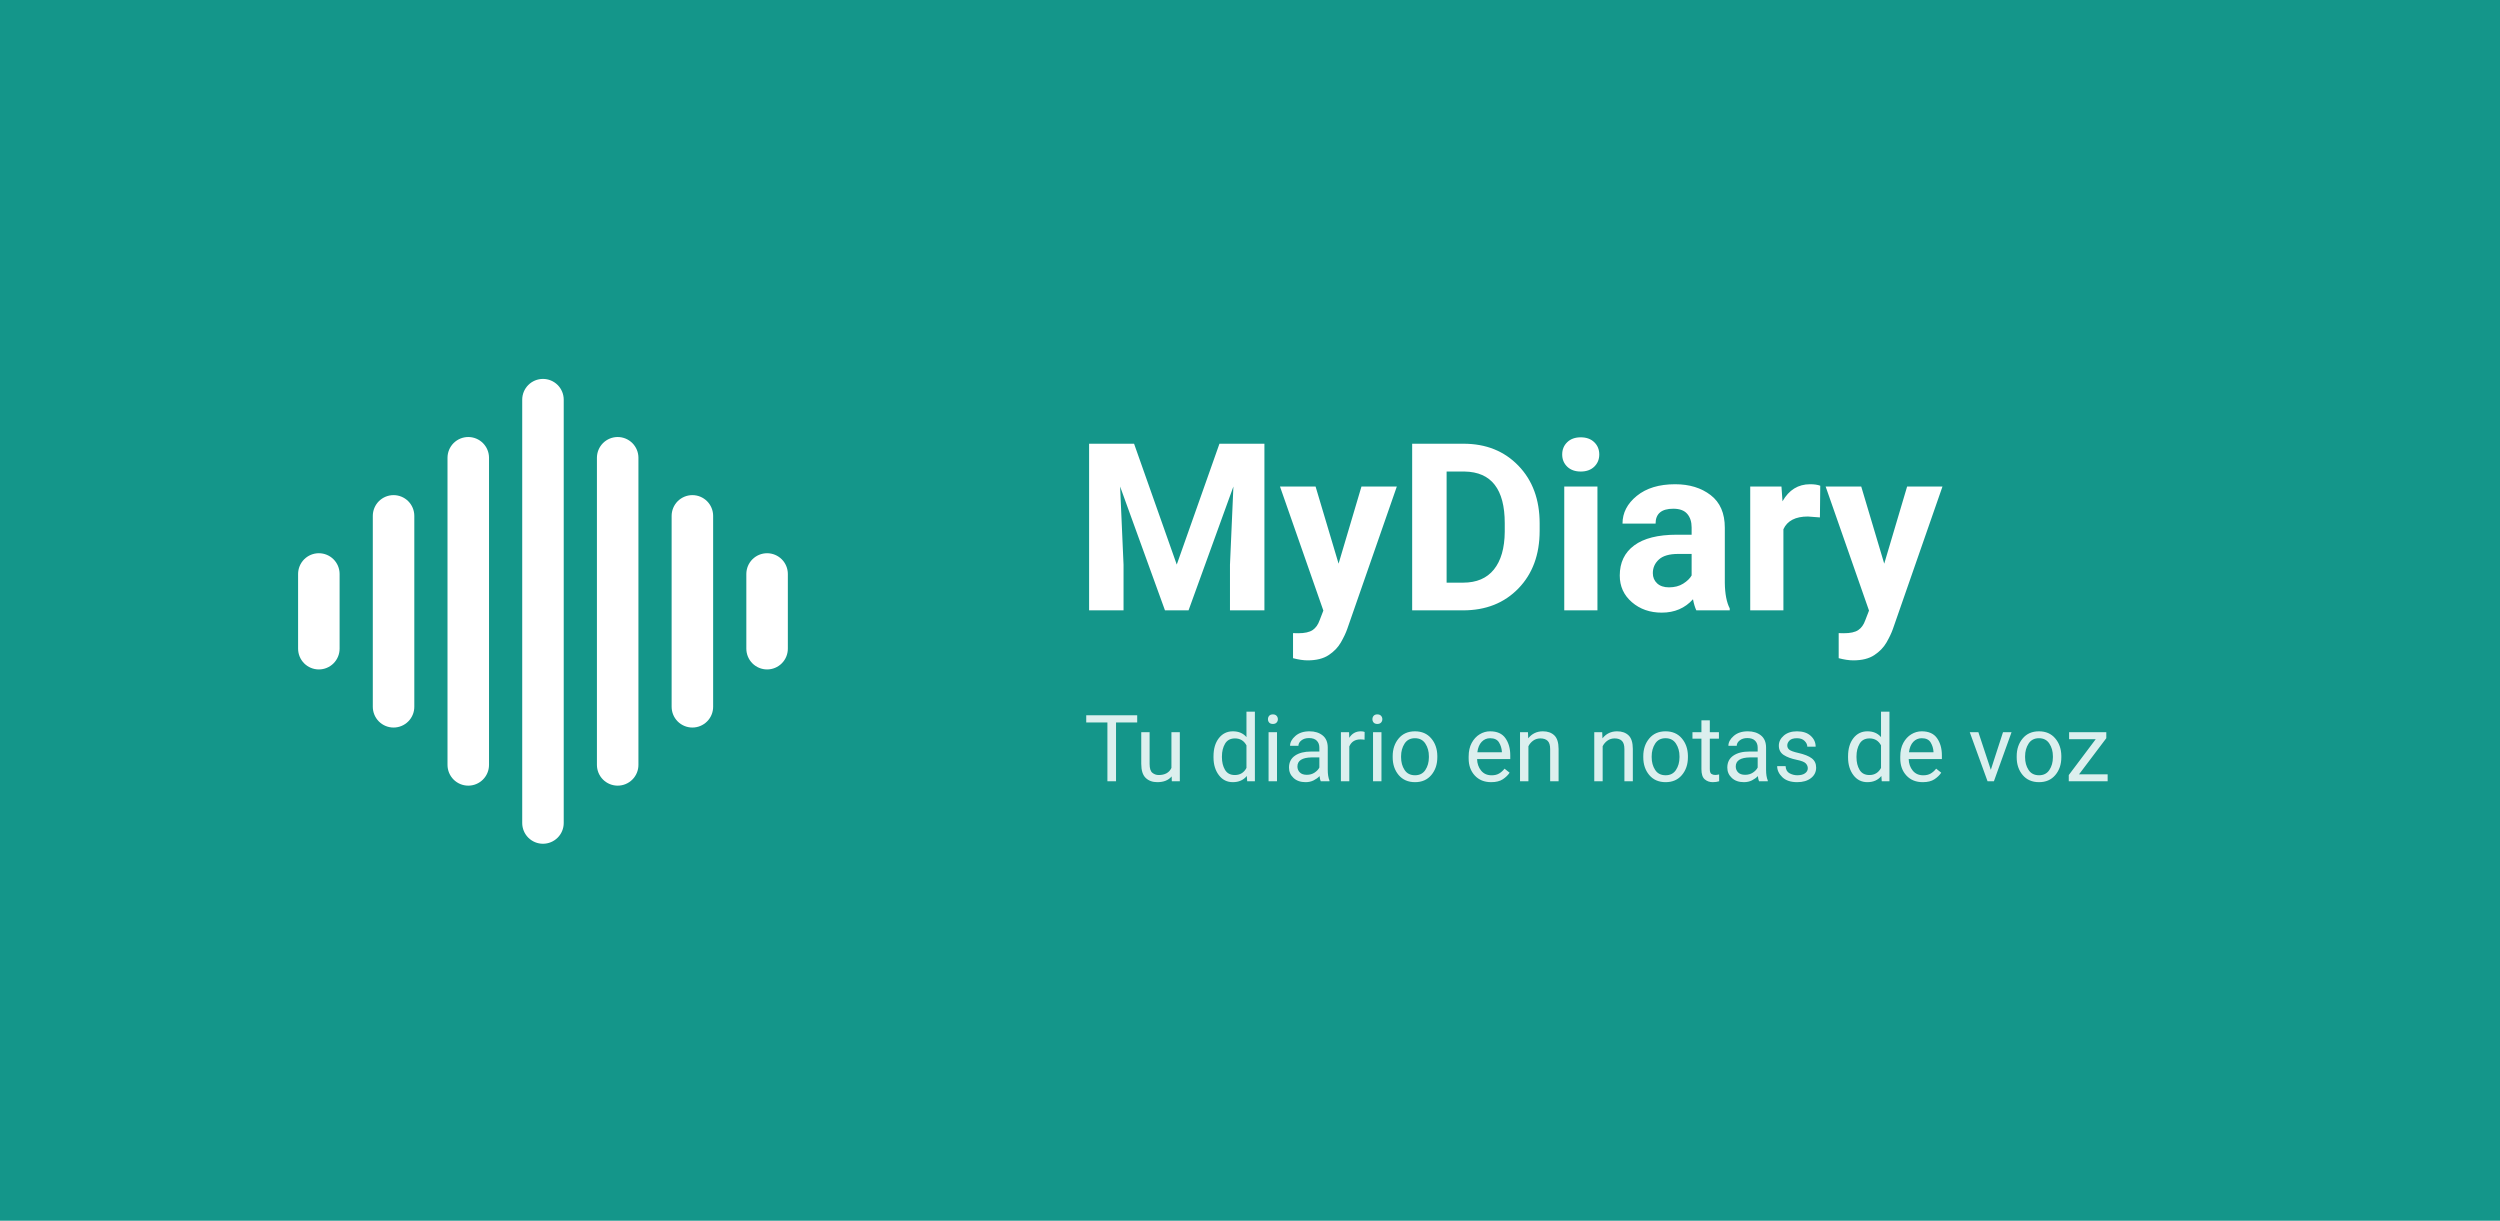
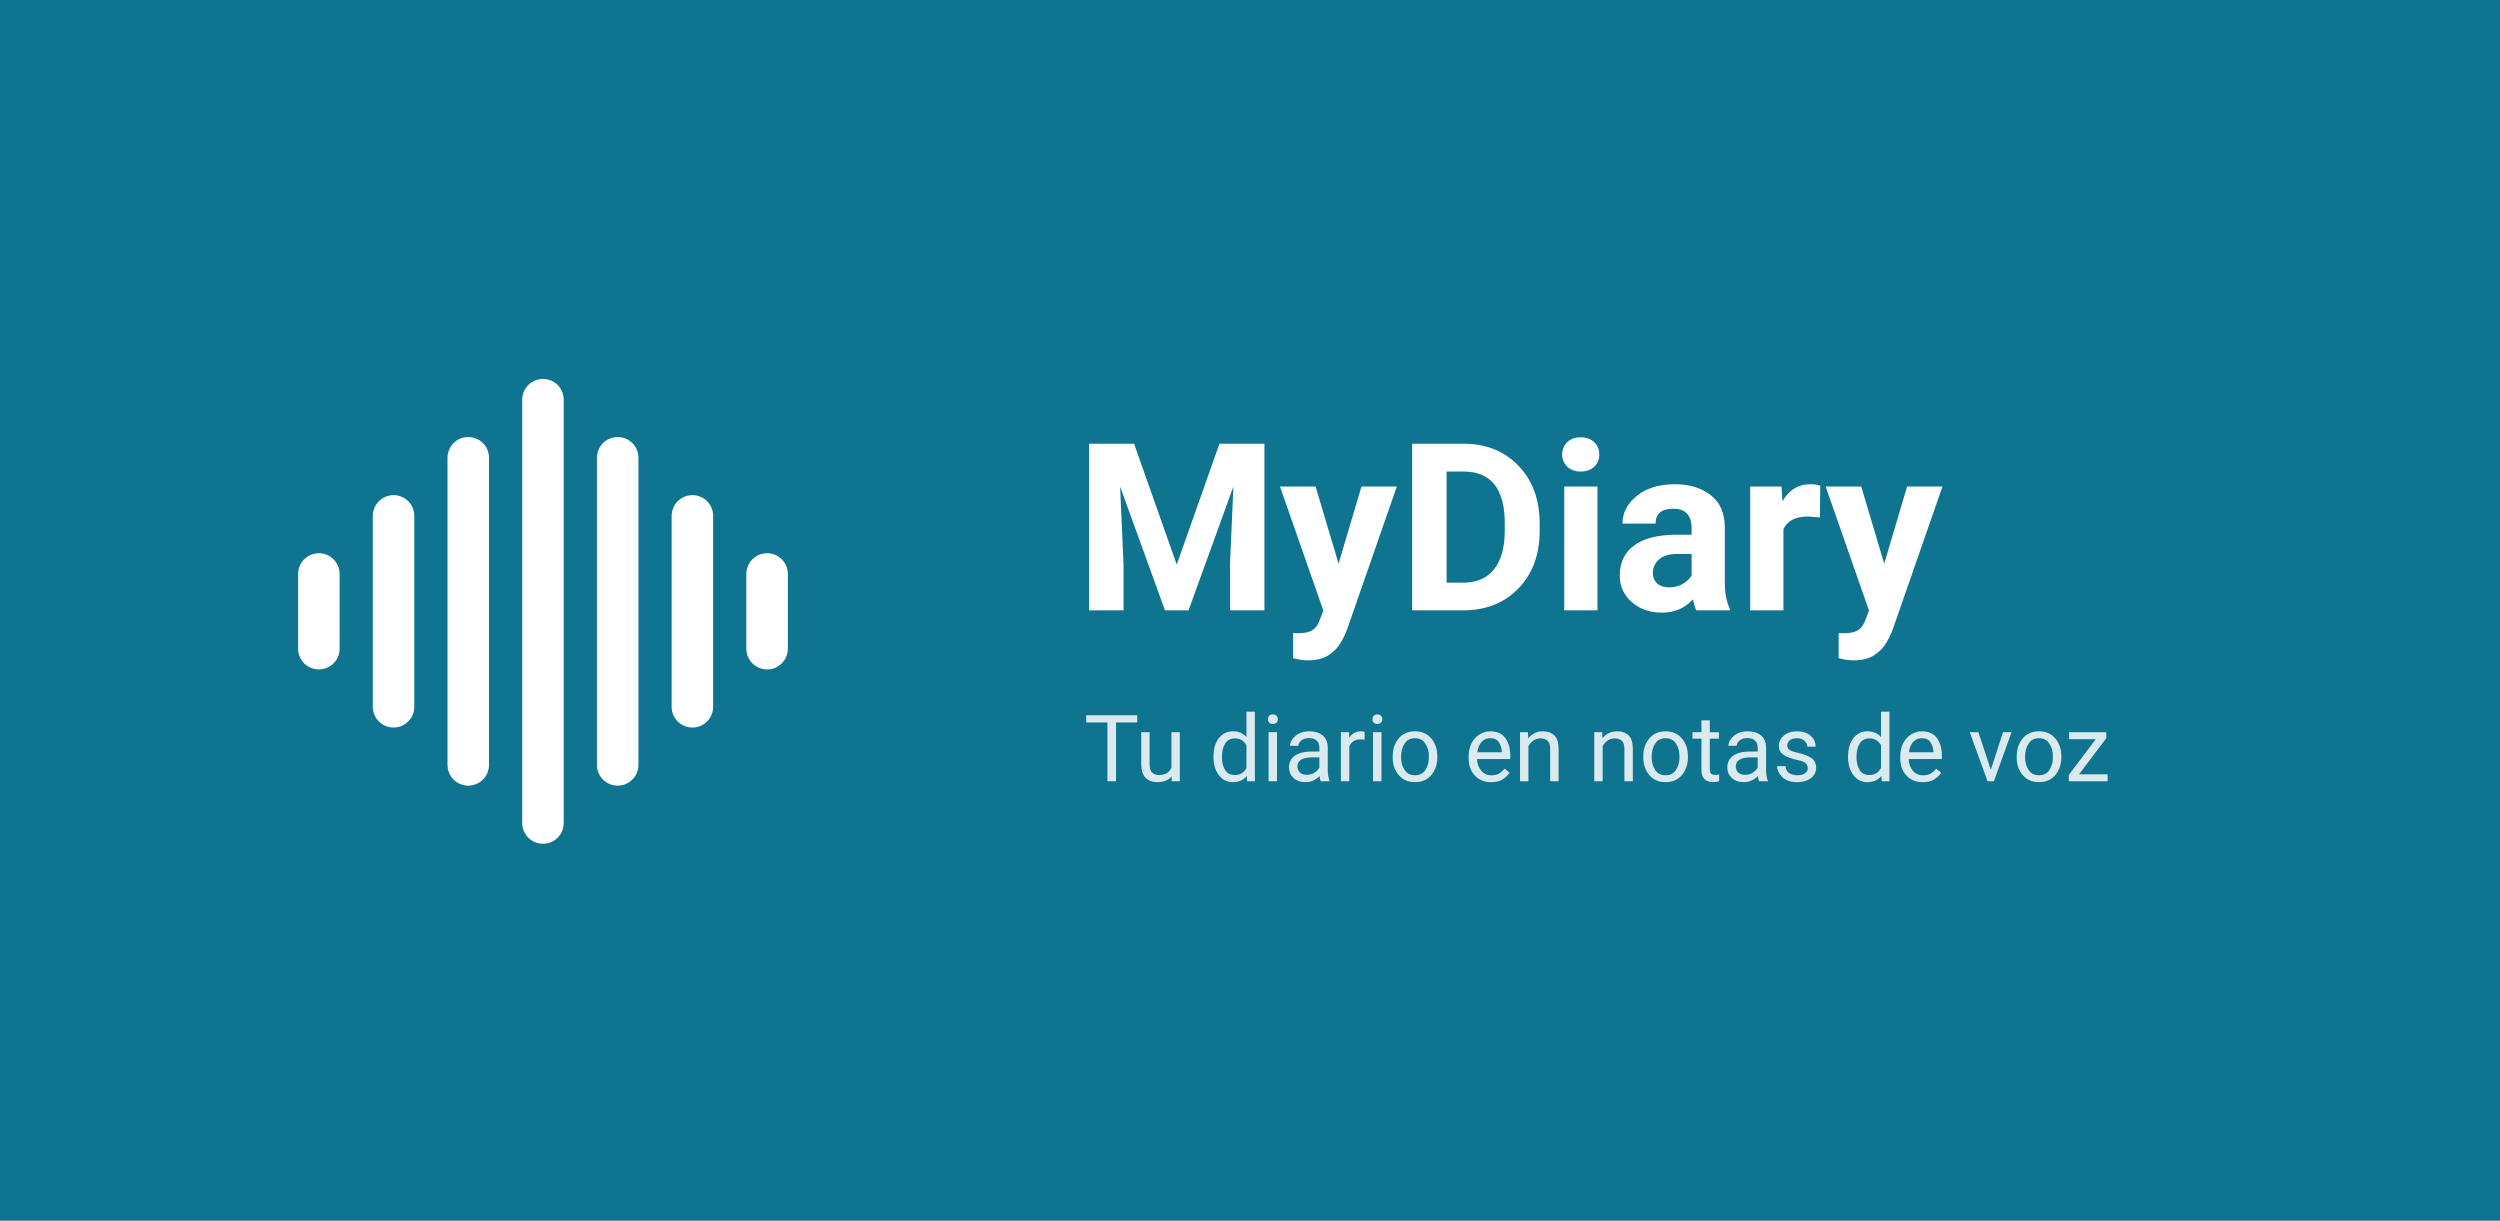
<svg xmlns="http://www.w3.org/2000/svg" viewBox="0 0 1024 500" width="1024" height="500">
-   <rect width="1024" height="500" fill="#14968A" />
+   <rect width="1024" height="500" fill="#0E7490" />
  <g stroke="#FFFFFF" stroke-width="5" stroke-linecap="round" transform="translate(100 128) scale(3.4) translate(-18 -18)">
    <line x1="27" y1="49.5" x2="27" y2="58.5" />
    <line x1="36" y1="42.5" x2="36" y2="65.5" />
    <line x1="45" y1="35.5" x2="45" y2="72.5" />
    <line x1="54" y1="28.5" x2="54" y2="79.5" />
    <line x1="63" y1="35.5" x2="63" y2="72.5" />
    <line x1="72" y1="42.5" x2="72" y2="65.5" />
    <line x1="81" y1="49.5" x2="81" y2="58.5" />
  </g>
  <text x="440" y="250" fill="#FFFFFF" font-family="Roboto, 'Noto Sans', sans-serif" font-size="96" font-weight="700">MyDiary</text>
  <text x="444" y="320" fill="#FFFFFF" fill-opacity="0.85" font-family="Roboto, 'Noto Sans', sans-serif" font-size="38">Tu diario en notas de voz</text>
</svg>
